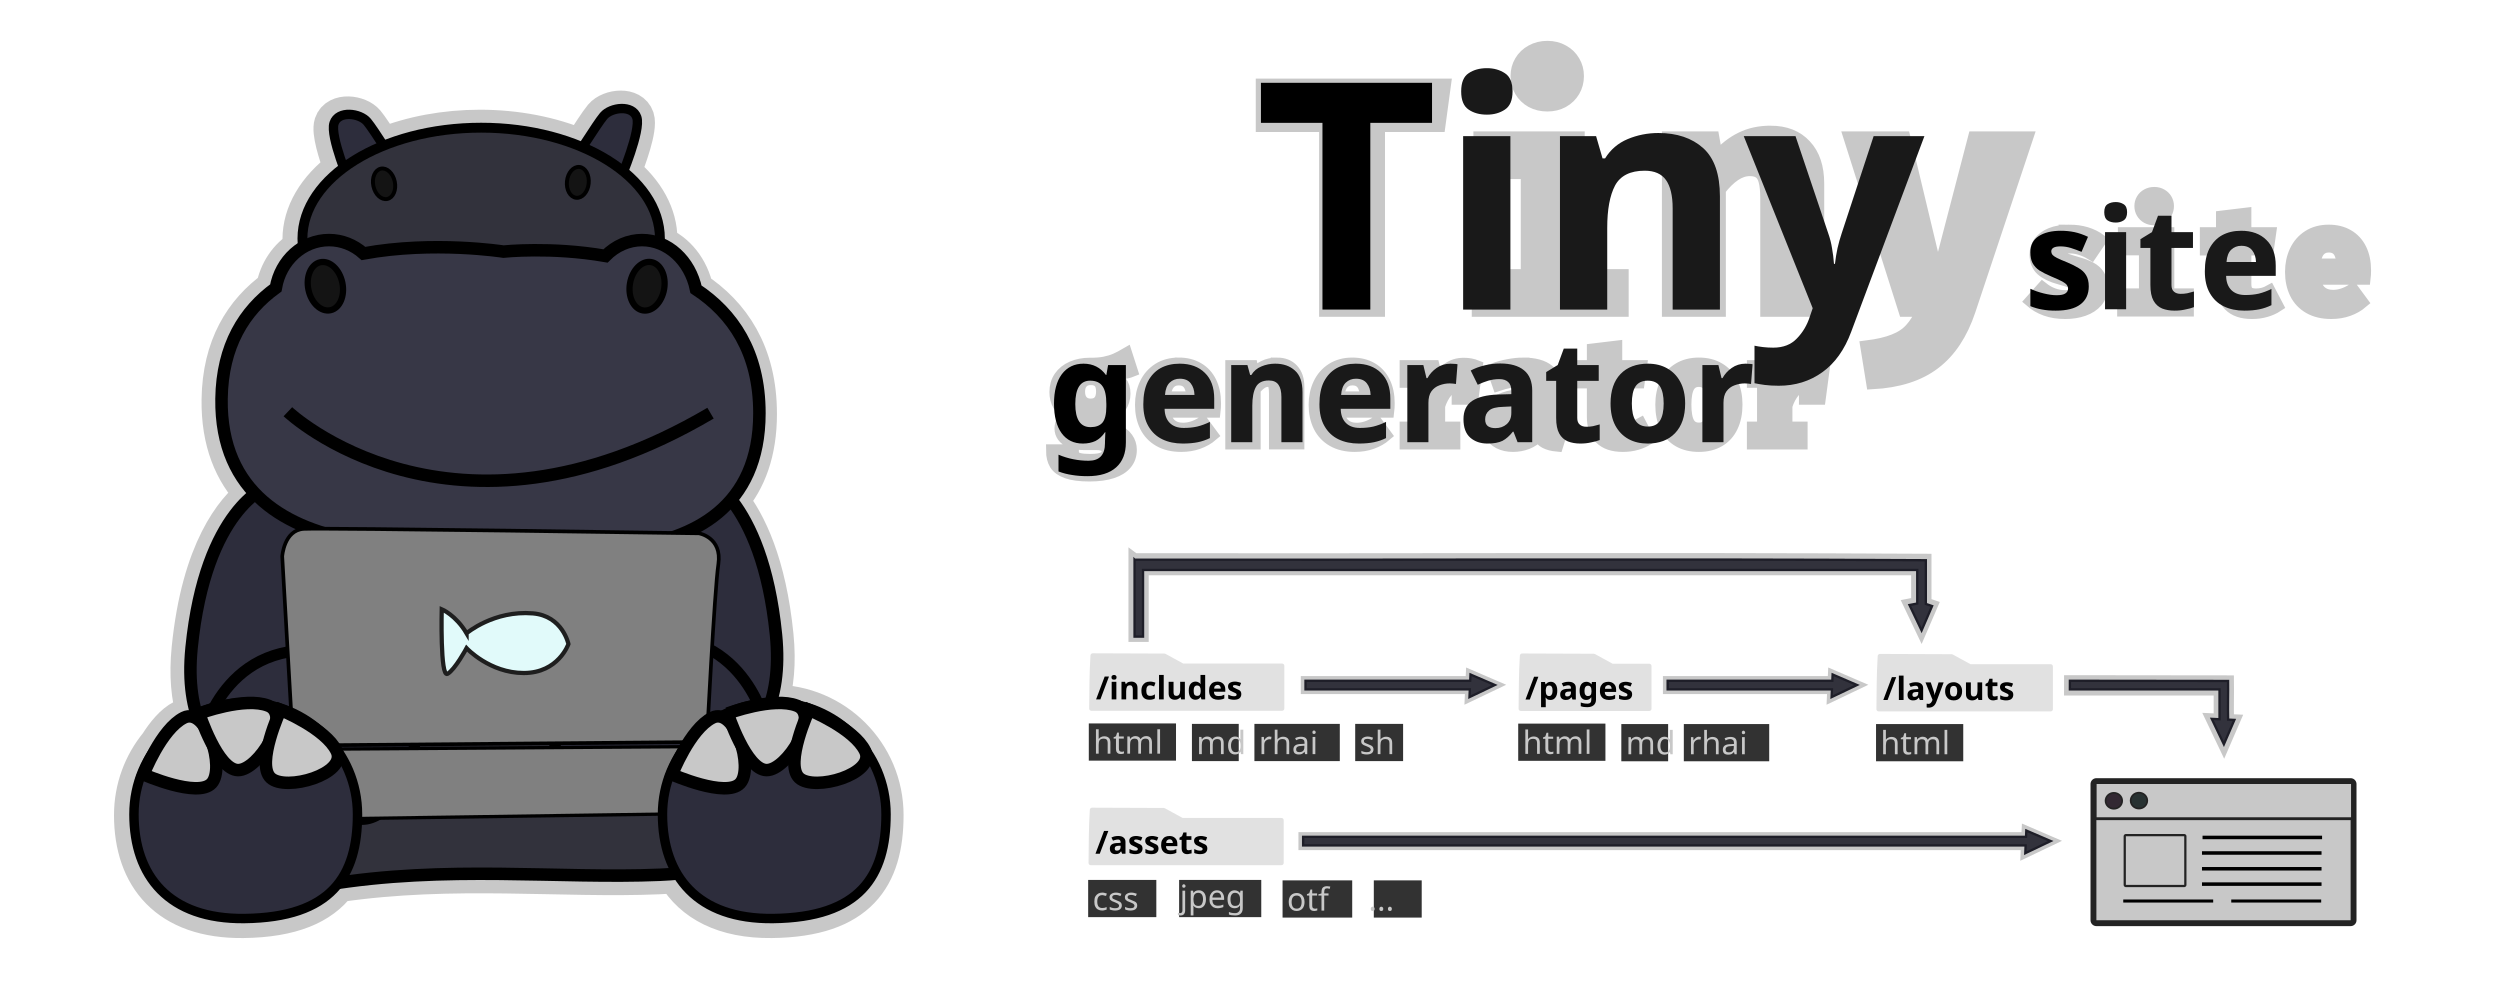
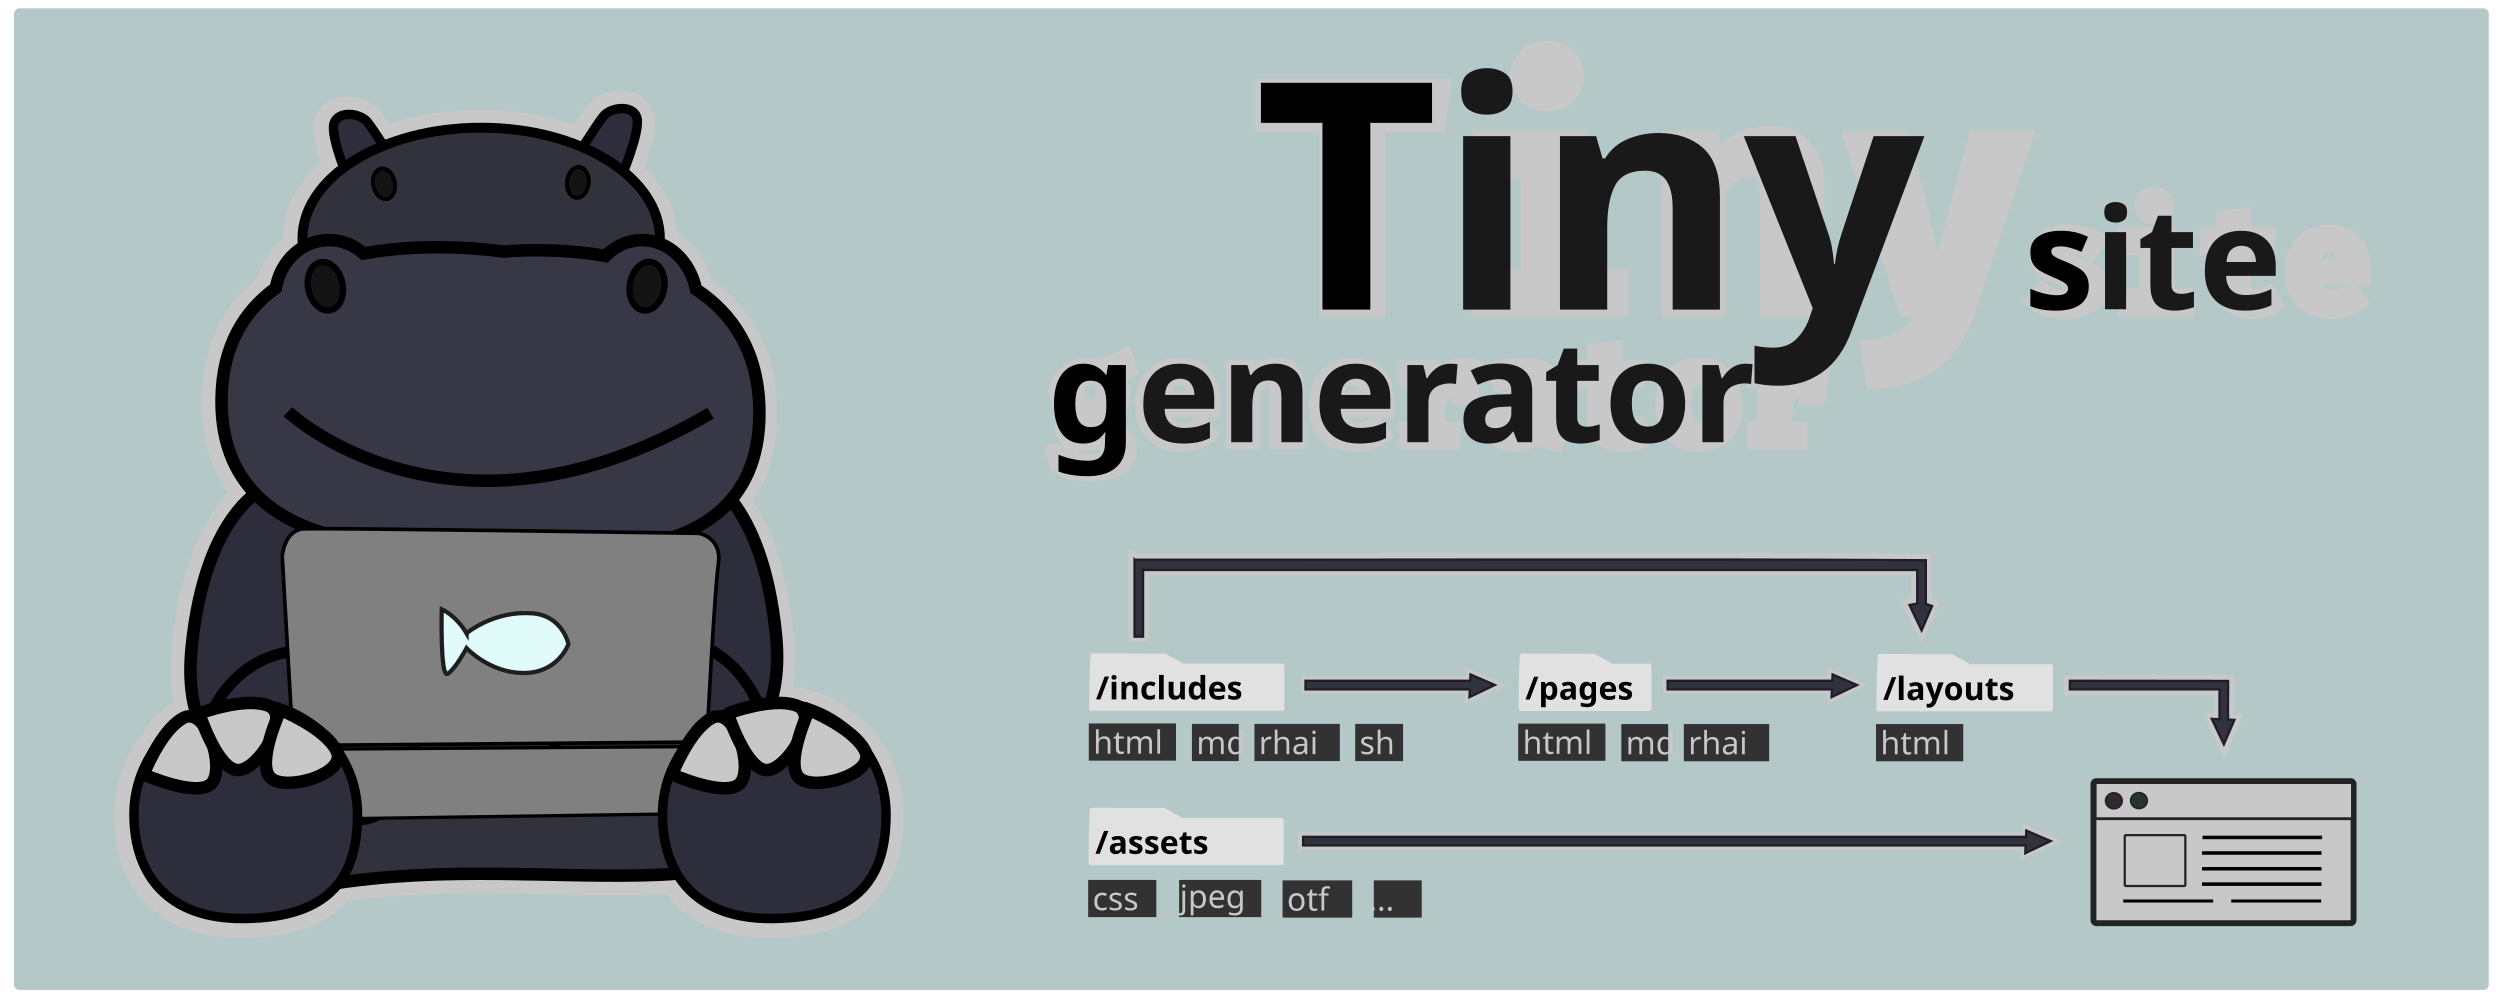
<svg xmlns="http://www.w3.org/2000/svg" width="200mm" height="80mm" viewBox="0 0 200 80" version="1.1" id="svg5">
  <defs id="defs2" />
  <g id="layer1">
+     <rect style="fill:#b4c8c8;fill-opacity:1;stroke:#b4c8c8;stroke-width:0.9;stroke-linejoin:round;stroke-miterlimit:4;stroke-dasharray:none;stroke-opacity:1;paint-order:fill markers stroke;stroke-linecap:square" id="rect64498" width="197.089" height="77.627" x="1.566" y="1.119" />
    <path id="path57886-0-3-3" style="fill:#32323c;fill-opacity:1;stroke:#c8c8c8;stroke-width:0.941;stroke-linecap:butt;stroke-linejoin:miter;stroke-miterlimit:4;stroke-dasharray:none;stroke-opacity:1" d="m 165.595,54.485 -0.002,0.686 h 11.972 v 2.39 l -0.62,-0.028 0.968,2.029 0.84,-1.946 -0.501,-0.023 c -0.031,-1.046 0.011,-2.164 -0.004,-3.093 z" />
    <path id="path57886-0-3-1-1" style="fill:#32323c;fill-opacity:1;stroke:#c8c8c8;stroke-width:0.941;stroke-linecap:butt;stroke-linejoin:miter;stroke-miterlimit:4;stroke-dasharray:none;stroke-opacity:1" d="m 90.747,44.726 v 6.158 h 0.679 v -5.332 h 61.936 v 2.683 l -0.62,0.12 0.968,2.029 0.84,-1.946 -0.501,-0.171 v -3.496 c -21.709,-0.12 -43.828,-0.009 -63.301,-0.044 z" />
    <path id="path57886-2" style="fill:#c8c8c8;fill-opacity:1;stroke:#c8c8c8;stroke-width:0.753;stroke-linecap:butt;stroke-linejoin:miter;stroke-miterlimit:4;stroke-dasharray:none;stroke-opacity:1" d="m 117.64,53.961 -0.023,0.501 h -13.176 v 0.686 h 13.145 l -0.028,0.62 2.029,-0.968 z" />
    <path id="rect38686" style="fill:#e1e1e1;fill-opacity:1;stroke:#e1e1e1;stroke-width:0.364;stroke-linejoin:round;stroke-opacity:1;paint-order:stroke fill markers" d="m 93.153,52.467 -5.735,-0.022 c -0.09,1.482 -0.083,2.717 -0.102,4.236 h 15.248 v -3.415 h -7.952 z" />
    <path id="text1726-2" style="font-weight:500;font-size:25.4px;line-height:1.25;font-family:'Fira Code';-inkscape-font-specification:'Fira Code Medium';fill:#c8c8c8;fill-opacity:1;stroke:#c8c8c8;stroke-width:1;stroke-miterlimit:4;stroke-dasharray:none;stroke-opacity:1;paint-order:stroke fill markers" d="m 123.791,3.768 c -0.469,0 -0.89,0.104 -1.263,0.313 -0.373,0.2 -0.664,0.478 -0.872,0.834 -0.208,0.347 -0.313,0.738 -0.313,1.173 0,0.434 0.104,0.829 0.313,1.185 0.208,0.356 0.499,0.638 0.872,0.846 0.373,0.2 0.795,0.3 1.263,0.3 0.46,0 0.873,-0.1 1.238,-0.3 0.373,-0.208 0.664,-0.49 0.873,-0.846 0.208,-0.356 0.313,-0.751 0.313,-1.185 -1e-5,-0.434 -0.104,-0.825 -0.313,-1.173 -0.208,-0.356 -0.495,-0.634 -0.86,-0.834 -0.365,-0.208 -0.782,-0.313 -1.251,-0.313 z m -22.83,3.022 v 3.27 h 5.067 v 14.784 h 4.272 v -14.784 h 4.833 l 0.443,-3.27 z m 40.671,3.765 c -0.868,0 -1.645,0.169 -2.331,0.508 -0.686,0.33 -1.342,0.846 -1.967,1.55 l -0.286,-1.602 h -3.595 v 13.833 h 4.116 v -9.678 c 0.408,-0.521 0.808,-0.912 1.198,-1.173 0.399,-0.269 0.807,-0.404 1.224,-0.404 0.339,0 0.604,0.074 0.795,0.221 0.191,0.139 0.325,0.373 0.404,0.703 0.087,0.33 0.13,0.782 0.13,1.355 v 8.975 h 4.117 V 14.683 c 0,-1.303 -0.339,-2.314 -1.016,-3.035 -0.669,-0.729 -1.598,-1.094 -2.788,-1.094 z m -23.26,0.456 v 2.813 h 3.79 v 8.206 h -3.921 v 2.814 h 11.553 v -2.814 h -3.517 v -11.019 z m 29.613,0 4.389,13.833 h 1.407 c -0.261,0.617 -0.564,1.111 -0.912,1.485 -0.339,0.382 -0.79,0.682 -1.354,0.899 -0.556,0.226 -1.285,0.395 -2.188,0.508 l 0.469,2.905 c 2.075,-0.113 3.73,-0.643 4.963,-1.59 1.233,-0.938 2.162,-2.34 2.787,-4.207 l 4.611,-13.833 h -4.22 l -2.918,11.202 -2.684,-11.202 z m 24.355,4.445 c -0.208,0 -0.396,0.046 -0.562,0.139 -0.166,0.089 -0.295,0.212 -0.388,0.371 -0.093,0.154 -0.139,0.328 -0.139,0.521 0,0.193 0.046,0.369 0.139,0.527 0.093,0.158 0.222,0.284 0.388,0.376 0.166,0.089 0.353,0.133 0.562,0.133 0.205,0 0.388,-0.045 0.55,-0.133 0.166,-0.093 0.295,-0.218 0.388,-0.376 0.093,-0.158 0.139,-0.334 0.139,-0.527 0,-0.193 -0.046,-0.367 -0.139,-0.521 -0.093,-0.158 -0.22,-0.282 -0.382,-0.371 -0.162,-0.093 -0.347,-0.139 -0.556,-0.139 z m 7.269,1.668 -1.829,0.22 v 1.332 h -1.291 v 1.262 h 1.291 v 2.791 c 0,0.726 0.199,1.289 0.596,1.69 0.398,0.401 0.99,0.602 1.777,0.602 0.401,0 0.772,-0.05 1.112,-0.15 0.344,-0.1 0.645,-0.235 0.903,-0.405 l -0.608,-1.164 c -0.332,0.185 -0.69,0.278 -1.076,0.278 -0.309,0 -0.533,-0.066 -0.672,-0.197 -0.135,-0.131 -0.203,-0.349 -0.203,-0.654 v -2.791 h 1.8 l 0.179,-1.262 h -1.98 z m -14.076,1.349 c -0.563,0 -1.046,0.081 -1.447,0.243 -0.401,0.162 -0.706,0.386 -0.915,0.672 -0.205,0.286 -0.307,0.613 -0.307,0.984 0,0.513 0.162,0.915 0.486,1.205 0.328,0.289 0.801,0.517 1.419,0.683 0.425,0.116 0.737,0.214 0.938,0.295 0.201,0.077 0.338,0.16 0.411,0.249 0.073,0.085 0.11,0.195 0.11,0.33 0,0.189 -0.093,0.334 -0.278,0.434 -0.181,0.096 -0.428,0.145 -0.741,0.145 -0.34,0 -0.662,-0.058 -0.967,-0.174 -0.305,-0.116 -0.585,-0.274 -0.839,-0.474 l -0.92,1.03 c 0.332,0.289 0.727,0.517 1.186,0.683 0.459,0.162 0.976,0.243 1.551,0.243 0.536,0 1.025,-0.077 1.465,-0.232 0.44,-0.154 0.789,-0.384 1.047,-0.689 0.262,-0.309 0.394,-0.679 0.394,-1.112 0,-0.386 -0.079,-0.7 -0.237,-0.944 -0.154,-0.247 -0.371,-0.444 -0.649,-0.591 -0.278,-0.151 -0.639,-0.287 -1.083,-0.411 -0.421,-0.12 -0.731,-0.218 -0.932,-0.295 -0.197,-0.077 -0.334,-0.152 -0.411,-0.226 -0.073,-0.073 -0.11,-0.164 -0.11,-0.272 0,-0.158 0.072,-0.276 0.214,-0.353 0.147,-0.081 0.368,-0.121 0.666,-0.121 0.289,0 0.579,0.046 0.869,0.138 0.293,0.093 0.573,0.22 0.839,0.382 l 0.73,-1.077 c -0.683,-0.498 -1.513,-0.747 -2.49,-0.747 z m 20.767,0 c -0.625,0 -1.164,0.145 -1.615,0.434 -0.452,0.289 -0.795,0.683 -1.03,1.181 -0.235,0.498 -0.353,1.053 -0.353,1.667 0,0.645 0.122,1.214 0.365,1.708 0.243,0.49 0.604,0.872 1.083,1.146 0.479,0.274 1.061,0.411 1.748,0.411 0.502,0 0.959,-0.075 1.372,-0.226 0.417,-0.151 0.778,-0.357 1.083,-0.619 l -0.735,-0.996 c -0.529,0.34 -1.054,0.51 -1.575,0.51 -0.409,0 -0.743,-0.114 -1.001,-0.342 -0.259,-0.228 -0.417,-0.583 -0.475,-1.066 h 3.983 c 0.023,-0.185 0.035,-0.403 0.035,-0.654 0,-0.652 -0.118,-1.216 -0.353,-1.69 -0.235,-0.475 -0.572,-0.837 -1.008,-1.088 -0.432,-0.251 -0.94,-0.376 -1.522,-0.376 z m -16.369,0.203 v 1.251 h 1.685 v 3.647 h -1.743 v 1.25 h 5.135 V 23.572 h -1.563 v -4.898 z m 16.369,1.025 c 0.722,0 1.089,0.494 1.1,1.482 h -2.258 c 0.039,-0.502 0.157,-0.874 0.353,-1.117 0.201,-0.243 0.469,-0.365 0.805,-0.365 z m -57.021,8.055 -1.829,0.22 v 1.332 h -1.291 v 1.262 h 1.291 v 2.791 c 0,0.726 0.199,1.289 0.596,1.69 0.398,0.401 0.99,0.602 1.777,0.602 0.401,0 0.772,-0.05 1.112,-0.15 0.343,-0.1 0.645,-0.235 0.903,-0.405 l -0.608,-1.164 c -0.332,0.185 -0.691,0.278 -1.077,0.278 -0.309,0 -0.533,-0.066 -0.672,-0.197 -0.135,-0.131 -0.203,-0.349 -0.203,-0.654 v -2.791 h 1.8 l 0.18,-1.262 h -1.98 z m -39.188,0.567 c -0.297,0.174 -0.575,0.319 -0.834,0.435 -0.259,0.112 -0.557,0.202 -0.897,0.272 -0.34,0.066 -0.726,0.095 -1.158,0.087 -0.533,0 -1.007,0.091 -1.424,0.272 -0.417,0.181 -0.743,0.442 -0.978,0.781 -0.232,0.34 -0.347,0.735 -0.347,1.187 0,0.405 0.085,0.749 0.255,1.03 0.174,0.282 0.455,0.525 0.845,0.729 -0.22,0.139 -0.392,0.311 -0.515,0.515 -0.12,0.205 -0.179,0.421 -0.179,0.649 0,0.228 0.067,0.434 0.203,0.62 0.135,0.185 0.345,0.334 0.631,0.445 0.286,0.108 0.641,0.162 1.065,0.162 h 0.979 c 0.301,0 0.525,0.054 0.671,0.162 0.147,0.108 0.22,0.256 0.22,0.445 0,0.224 -0.102,0.396 -0.307,0.515 -0.205,0.124 -0.577,0.186 -1.117,0.186 -0.382,0 -0.674,-0.027 -0.874,-0.081 -0.201,-0.05 -0.339,-0.131 -0.417,-0.243 -0.073,-0.108 -0.11,-0.257 -0.11,-0.446 h -1.621 c 0,0.432 0.087,0.791 0.26,1.077 0.178,0.286 0.482,0.506 0.915,0.66 0.436,0.158 1.036,0.237 1.8,0.237 0.714,0 1.316,-0.081 1.807,-0.243 0.494,-0.162 0.865,-0.396 1.112,-0.701 0.247,-0.301 0.371,-0.664 0.371,-1.088 0,-0.34 -0.097,-0.645 -0.29,-0.915 -0.193,-0.27 -0.467,-0.48 -0.822,-0.631 -0.355,-0.154 -0.767,-0.232 -1.234,-0.232 h -1.007 c -0.266,0 -0.446,-0.033 -0.538,-0.099 -0.093,-0.069 -0.139,-0.162 -0.139,-0.278 0,-0.073 0.017,-0.141 0.052,-0.203 0.035,-0.066 0.085,-0.116 0.151,-0.15 0.22,0.046 0.457,0.07 0.712,0.07 0.521,0 0.979,-0.087 1.373,-0.261 0.394,-0.178 0.696,-0.422 0.908,-0.735 0.216,-0.313 0.325,-0.668 0.325,-1.066 0,-0.386 -0.099,-0.702 -0.296,-0.949 -0.197,-0.251 -0.494,-0.461 -0.891,-0.631 0.394,0 0.733,-0.019 1.019,-0.058 0.289,-0.039 0.54,-0.101 0.752,-0.186 z m 4.207,0.782 c -0.625,0 -1.163,0.145 -1.615,0.434 -0.452,0.289 -0.795,0.683 -1.03,1.181 -0.235,0.498 -0.353,1.054 -0.353,1.668 0,0.645 0.122,1.214 0.365,1.708 0.243,0.49 0.604,0.872 1.083,1.146 0.479,0.274 1.061,0.411 1.748,0.411 0.502,0 0.959,-0.075 1.372,-0.226 0.417,-0.151 0.778,-0.357 1.083,-0.619 L 96.214,33.809 c -0.529,0.34 -1.054,0.509 -1.575,0.509 -0.409,0 -0.743,-0.113 -1.001,-0.341 -0.259,-0.228 -0.416,-0.583 -0.474,-1.066 h 3.983 c 0.023,-0.185 0.035,-0.403 0.035,-0.654 0,-0.652 -0.118,-1.216 -0.353,-1.69 -0.235,-0.475 -0.571,-0.837 -1.007,-1.088 -0.432,-0.251 -0.94,-0.376 -1.523,-0.376 z m 7.86,0 c -0.386,0 -0.731,0.075 -1.036,0.226 -0.305,0.147 -0.596,0.376 -0.874,0.689 l -0.127,-0.712 h -1.598 v 6.148 h 1.829 V 31.152 c 0.181,-0.232 0.359,-0.406 0.533,-0.521 0.178,-0.12 0.359,-0.179 0.544,-0.179 0.151,0 0.268,0.033 0.353,0.098 0.085,0.062 0.145,0.166 0.179,0.313 0.039,0.147 0.058,0.348 0.058,0.603 v 3.988 h 1.83 v -4.515 c 0,-0.579 -0.151,-1.028 -0.452,-1.349 -0.297,-0.324 -0.71,-0.486 -1.239,-0.486 z m 6.031,0 c -0.625,0 -1.163,0.145 -1.615,0.434 -0.452,0.289 -0.795,0.683 -1.03,1.181 -0.235,0.498 -0.353,1.054 -0.353,1.668 0,0.645 0.122,1.214 0.365,1.708 0.243,0.49 0.604,0.872 1.083,1.146 0.479,0.274 1.061,0.411 1.748,0.411 0.502,0 0.959,-0.075 1.372,-0.226 0.417,-0.151 0.778,-0.357 1.083,-0.619 l -0.735,-0.996 c -0.529,0.34 -1.054,0.509 -1.575,0.509 -0.409,0 -0.743,-0.113 -1.001,-0.341 -0.259,-0.228 -0.416,-0.583 -0.474,-1.066 h 3.983 c 0.023,-0.185 0.035,-0.403 0.035,-0.654 0,-0.652 -0.118,-1.216 -0.353,-1.69 -0.235,-0.475 -0.571,-0.837 -1.007,-1.088 -0.432,-0.251 -0.94,-0.376 -1.523,-0.376 z m 13.659,0 c -0.355,0 -0.747,0.04 -1.175,0.121 -0.428,0.077 -0.836,0.189 -1.222,0.336 l 0.423,1.215 c 0.297,-0.1 0.6,-0.179 0.909,-0.237 0.313,-0.058 0.571,-0.087 0.776,-0.087 0.81,0 1.216,0.315 1.216,0.944 v 0.232 h -0.828 c -0.629,0 -1.168,0.083 -1.615,0.249 -0.448,0.162 -0.789,0.399 -1.025,0.712 -0.235,0.313 -0.353,0.689 -0.353,1.129 0,0.378 0.085,0.714 0.255,1.008 0.17,0.289 0.411,0.517 0.723,0.683 0.316,0.162 0.683,0.243 1.1,0.243 0.401,0 0.782,-0.069 1.141,-0.208 0.363,-0.143 0.658,-0.351 0.886,-0.625 0.139,0.247 0.33,0.436 0.573,0.567 0.247,0.127 0.557,0.208 0.932,0.243 l 0.377,-1.204 c -0.147,-0.054 -0.251,-0.133 -0.313,-0.237 -0.062,-0.108 -0.093,-0.276 -0.093,-0.504 v -2.408 c 0,-0.714 -0.222,-1.254 -0.666,-1.621 -0.444,-0.367 -1.117,-0.55 -2.021,-0.55 z m 14.064,0 c -0.618,0 -1.152,0.137 -1.604,0.411 -0.448,0.27 -0.791,0.652 -1.03,1.146 -0.235,0.49 -0.353,1.061 -0.353,1.714 0,0.683 0.118,1.272 0.353,1.766 0.235,0.49 0.577,0.865 1.025,1.123 0.448,0.259 0.984,0.388 1.609,0.388 0.621,0 1.156,-0.131 1.604,-0.394 0.448,-0.262 0.789,-0.638 1.024,-1.129 0.239,-0.494 0.359,-1.083 0.359,-1.766 0,-0.656 -0.118,-1.229 -0.353,-1.719 -0.235,-0.49 -0.579,-0.869 -1.03,-1.135 -0.448,-0.27 -0.983,-0.405 -1.604,-0.405 z m -18.804,0.017 c -0.494,0 -0.913,0.13 -1.256,0.388 -0.34,0.259 -0.619,0.652 -0.839,1.181 l -0.336,-1.383 h -2.206 v 1.215 h 0.81 v 3.705 h -0.81 v 1.227 h 3.856 v -1.227 h -1.215 v -1.76 c 0.151,-0.471 0.357,-0.861 0.619,-1.169 0.262,-0.309 0.564,-0.494 0.903,-0.556 v 1.135 h 1.146 l 0.342,-2.57 c -0.309,-0.124 -0.647,-0.186 -1.013,-0.186 z m 27.782,0 c -0.494,0 -0.913,0.13 -1.256,0.388 -0.34,0.259 -0.62,0.652 -0.84,1.181 l -0.336,-1.383 h -2.206 v 1.215 h 0.811 v 3.705 h -0.811 v 1.227 h 3.856 v -1.227 h -1.215 v -1.76 c 0.151,-0.471 0.357,-0.861 0.619,-1.169 0.262,-0.309 0.564,-0.494 0.903,-0.556 v 1.135 h 1.146 l 0.342,-2.57 c -0.309,-0.124 -0.646,-0.186 -1.013,-0.186 z m -57.641,1.181 c 0.313,0 0.546,0.083 0.7,0.249 0.158,0.166 0.237,0.419 0.237,0.759 0,0.355 -0.081,0.623 -0.243,0.805 -0.158,0.181 -0.39,0.272 -0.695,0.272 -0.289,0 -0.519,-0.093 -0.689,-0.278 -0.17,-0.185 -0.255,-0.444 -0.255,-0.776 0,-0.32 0.085,-0.571 0.255,-0.752 0.17,-0.185 0.399,-0.278 0.689,-0.278 z m 7.049,0.029 c 0.722,0 1.089,0.494 1.1,1.482 h -2.258 c 0.039,-0.502 0.156,-0.874 0.353,-1.117 0.201,-0.243 0.469,-0.365 0.805,-0.365 z m 13.891,0 c 0.722,0 1.089,0.494 1.1,1.482 h -2.258 c 0.039,-0.502 0.156,-0.874 0.353,-1.117 0.201,-0.243 0.469,-0.365 0.805,-0.365 z m 27.723,0.121 c 0.374,0 0.65,0.154 0.828,0.463 0.181,0.305 0.272,0.787 0.272,1.447 0,0.679 -0.089,1.173 -0.266,1.482 -0.178,0.309 -0.456,0.463 -0.834,0.463 -0.378,0 -0.656,-0.152 -0.834,-0.457 -0.178,-0.309 -0.266,-0.801 -0.266,-1.476 0,-0.664 0.089,-1.15 0.266,-1.459 0.181,-0.309 0.459,-0.463 0.834,-0.463 z m -13.589,2.217 h 0.452 v 0.996 c -0.108,0.208 -0.268,0.374 -0.481,0.498 -0.212,0.12 -0.423,0.179 -0.631,0.179 -0.259,0 -0.462,-0.066 -0.608,-0.197 -0.143,-0.131 -0.214,-0.316 -0.214,-0.556 0,-0.305 0.122,-0.534 0.365,-0.689 0.243,-0.154 0.616,-0.232 1.117,-0.232 z" />
    <path id="path10707-83" style="fill:#c8c8c8;fill-opacity:1;stroke:#c8c8c8;stroke-width:3;stroke-linecap:butt;stroke-linejoin:miter;stroke-miterlimit:4;stroke-dasharray:none;stroke-opacity:1" d="m 49.658,8.746 c -0.563,8.28e-4 -1.168,0.235 -1.465,0.592 -0.348,0.417 -1.071,1.544 -1.693,2.502 a 14.299,8.875 0 0 0 -8.103,-1.563 14.299,8.875 0 0 0 -7.804,1.444 c -0.515,-0.793 -1.035,-1.583 -1.313,-1.916 -0.577,-0.692 -2.308,-0.923 -2.654,0.115 -0.215,0.646 0.328,2.361 0.769,3.567 a 14.299,8.875 0 0 0 -3.298,5.665 14.299,8.875 0 0 0 0.05,0.702 4.327,4.674 0 0 0 -2.178,3.242 c -2.52,1.823 -4.286,4.618 -4.344,8.865 -0.046,3.388 1.009,5.827 2.676,7.573 -0.009,0.023 -0.017,0.046 -0.026,0.069 -1.518,1.173 -4.253,4.346 -5.046,12.283 -0.215,2.154 -0.037,3.892 0.389,5.295 -0.131,0.065 -0.261,0.132 -0.388,0.203 -0.199,-0.038 -0.407,-0.012 -0.618,0.094 -0.747,0.373 -1.425,1.208 -1.965,2.061 -1.266,1.543 -2.027,3.517 -2.027,5.669 0,4.938 2.793,8.408 8.841,8.336 3.871,-0.046 6.233,-1.093 7.567,-2.863 9.277,-1.359 17.905,-0.305 25.679,-0.638 0.474,-0.02 0.923,-0.051 1.351,-0.089 1.338,2.264 3.86,3.635 7.685,3.59 6.956,-0.082 9.043,-3.398 9.043,-8.336 0,-4.938 -4.003,-8.942 -8.942,-8.942 -0.097,0 -0.194,0.002 -0.29,0.005 0.455,-1.426 0.651,-3.204 0.429,-5.424 -0.575,-5.755 -2.172,-9.006 -3.585,-10.806 1.388,-1.623 2.258,-3.862 2.258,-6.925 1.6e-5,-4.905 -2.158,-7.986 -5.073,-9.912 a 4.443,5.135 0 0 0 -2.909,-3.658 14.299,8.875 0 0 0 0.022,-0.393 14.299,8.875 0 0 0 -2.909,-5.366 c 0.424,-1.072 1.329,-3.529 1.061,-4.334 -0.168,-0.503 -0.661,-0.708 -1.19,-0.707 z" />
    <path style="fill:#2d2d3c;fill-opacity:1;stroke:#000000;stroke-width:0.75;stroke-linecap:butt;stroke-linejoin:miter;stroke-miterlimit:4;stroke-dasharray:none;stroke-opacity:1" d="m 27.993,14.705 c 0,0 -1.616,-3.808 -1.269,-4.847 0.346,-1.039 2.077,-0.808 2.654,-0.115 0.577,0.692 2.193,3.347 2.654,3.924 0.462,0.577 -4.039,1.039 -4.039,1.039 z" id="path10707" />
    <path style="fill:#2d2d3c;fill-opacity:1;stroke:#000000;stroke-width:0.75;stroke-linecap:butt;stroke-linejoin:miter;stroke-miterlimit:4;stroke-dasharray:none;stroke-opacity:1" d="m 49.675,14.238 c 0,0 1.616,-3.808 1.269,-4.847 -0.346,-1.039 -2.077,-0.808 -2.654,-0.115 -0.577,0.692 -2.193,3.347 -2.654,3.924 -0.462,0.577 4.039,1.039 4.039,1.039 z" id="path10707-8" />
    <ellipse style="fill:#32323c;fill-opacity:1;stroke:#000000;stroke-width:0.79;stroke-linejoin:bevel;stroke-miterlimit:4;stroke-dasharray:none;stroke-opacity:1" id="path10539" cx="38.494" cy="19.09" rx="14.299" ry="8.875" />
    <path style="fill:#32323c;fill-opacity:1;stroke:#000000;stroke-width:1;stroke-linecap:butt;stroke-linejoin:miter;stroke-miterlimit:4;stroke-dasharray:none;stroke-opacity:1" d="m 30.07,27.976 c 0,0 -10.617,5.308 -11.309,19.502 -0.701,14.363 -2.423,24.926 7.27,23.311 9.694,-1.616 18.695,-0.462 26.773,-0.808 8.078,-0.346 9.347,-3.462 9.347,-3.462 0,0 -2.308,-30.812 -10.617,-36.697 -8.309,-5.885 -21.464,-1.846 -21.464,-1.846 z" id="path10086" />
    <path style="fill:#2d2d3c;fill-opacity:1;stroke:#000000;stroke-width:1;stroke-linecap:butt;stroke-linejoin:miter;stroke-miterlimit:4;stroke-dasharray:none;stroke-opacity:1" d="m 21.408,38.915 c 0,0 -4.965,1.738 -6.082,12.909 -1.117,11.171 8.316,11.171 8.316,11.171 l 10.054,-5.834 c 0,0 -4.717,-9.433 -5.089,-10.55 -0.372,-1.117 -1.738,-3.351 -1.738,-3.351 l -0.496,-5.337 z" id="path27406" />
    <path style="fill:#2d2d3c;fill-opacity:1;stroke:#000000;stroke-width:0.902;stroke-linecap:butt;stroke-linejoin:miter;stroke-miterlimit:4;stroke-dasharray:none;stroke-opacity:1" d="m 16.218,58.815 c 0,0 2.037,-8.656 11.402,-6.431 9.365,2.225 4.958,13.876 0.97,13.124 -3.989,-0.751 -12.001,-6.402 -12.001,-6.402" id="path27591" />
    <path style="fill:#2d2d3c;fill-opacity:1;stroke:#000000;stroke-width:1;stroke-linecap:butt;stroke-linejoin:miter;stroke-miterlimit:4;stroke-dasharray:none;stroke-opacity:1" d="m 55.997,37.876 c 0,0 4.965,1.738 6.082,12.909 1.117,11.171 -8.316,11.171 -8.316,11.171 l -10.054,-5.834 c 0,0 4.717,-9.433 5.089,-10.55 0.372,-1.117 1.738,-3.351 1.738,-3.351 l 0.496,-5.337 z" id="path27406-3" />
    <path style="fill:#2d2d3c;fill-opacity:1;stroke:#000000;stroke-width:0.902;stroke-linecap:butt;stroke-linejoin:miter;stroke-miterlimit:4;stroke-dasharray:none;stroke-opacity:1" d="m 61.188,57.776 c 0,0 -2.037,-8.656 -11.402,-6.431 -9.365,2.225 -4.958,13.876 -0.97,13.124 3.989,-0.751 12.001,-6.402 12.001,-6.402" id="path27591-9" />
    <text xml:space="preserve" style="font-weight:500;font-size:25.4px;line-height:1.25;font-family:'Fira Code';-inkscape-font-specification:'Fira Code Medium';stroke:none;stroke-width:0.4;stroke-miterlimit:4;stroke-dasharray:none;stroke-opacity:1;paint-order:stroke fill markers" x="100.358" y="24.767" id="text1726">
      <tspan id="tspan1724" style="font-style:normal;font-variant:normal;font-weight:bold;font-stretch:normal;font-size:25.4px;font-family:'Fira Code';-inkscape-font-specification:'Fira Code Bold';stroke:none;stroke-width:0.4;stroke-miterlimit:4;stroke-dasharray:none;stroke-opacity:1;paint-order:stroke fill markers" x="100.358" y="24.767">T<tspan style="font-style:normal;font-variant:normal;font-weight:bold;font-stretch:normal;font-family:'Fira Code';-inkscape-font-specification:'Fira Code Bold';fill:#191919;fill-opacity:1;stroke:none;stroke-width:0.4;stroke-miterlimit:4;stroke-dasharray:none;stroke-opacity:1;paint-order:stroke fill markers" id="tspan12739">iny</tspan>
      </tspan>
    </text>
    <text xml:space="preserve" style="font-weight:500;font-size:11.289px;line-height:1.25;font-family:'Fira Code';-inkscape-font-specification:'Fira Code Medium';stroke:none;stroke-width:0.4;stroke-miterlimit:4;stroke-dasharray:none;stroke-opacity:1;paint-order:stroke fill markers" x="161.916" y="24.745" id="text1726-5">
      <tspan id="tspan1724-2" style="font-style:normal;font-variant:normal;font-weight:bold;font-stretch:normal;font-size:11.289px;font-family:'Fira Code';-inkscape-font-specification:'Fira Code Bold';stroke:none;stroke-width:0.4;stroke-miterlimit:4;stroke-dasharray:none;stroke-opacity:1;paint-order:stroke fill markers" x="161.916" y="24.745">s<tspan style="font-style:normal;font-variant:normal;font-weight:bold;font-stretch:normal;font-family:'Fira Code';-inkscape-font-specification:'Fira Code Bold';fill:#191919;fill-opacity:1;stroke:none;stroke-width:0.4;stroke-miterlimit:4;stroke-dasharray:none;stroke-opacity:1;paint-order:stroke fill markers" id="tspan14147">ite</tspan>
      </tspan>
    </text>
    <text xml:space="preserve" style="font-weight:500;font-size:11.289px;line-height:1.25;font-family:'Fira Code';-inkscape-font-specification:'Fira Code Medium';stroke:none;stroke-width:0.4;stroke-miterlimit:4;stroke-dasharray:none;stroke-opacity:1;paint-order:stroke fill markers" x="83.804" y="35.376" id="text1726-5-0">
      <tspan id="tspan1724-2-3" style="font-style:normal;font-variant:normal;font-weight:bold;font-stretch:normal;font-size:11.289px;font-family:'Fira Code';-inkscape-font-specification:'Fira Code Bold';stroke:none;stroke-width:0.4;stroke-miterlimit:4;stroke-dasharray:none;stroke-opacity:1;paint-order:stroke fill markers" x="83.804" y="35.376">g<tspan style="font-style:normal;font-variant:normal;font-weight:bold;font-stretch:normal;font-family:'Fira Code';-inkscape-font-specification:'Fira Code Bold';fill:#191919;fill-opacity:1;stroke:none;stroke-width:0.4;stroke-miterlimit:4;stroke-dasharray:none;stroke-opacity:1;paint-order:stroke fill markers" id="tspan16771">enerator</tspan>
      </tspan>
    </text>
    <path id="path9315" style="fill:#373746;fill-opacity:1;stroke:#000000;stroke-width:1;stroke-linecap:butt;stroke-linejoin:miter;stroke-miterlimit:4;stroke-dasharray:none;stroke-opacity:1" d="m 26.319,19.206 a 4.327,4.674 0 0 0 -4.253,3.829 c -2.52,1.823 -4.286,4.618 -4.344,8.865 -0.208,15.233 21.827,11.309 21.827,11.309 0,0 21.204,4.965 21.204,-10.155 1.6e-5,-4.905 -2.158,-7.986 -5.073,-9.912 a 4.443,5.135 0 0 0 -4.32,-3.936 4.443,5.135 0 0 0 -2.921,1.271 c -4.341,-0.755 -8.163,-0.348 -8.163,-0.348 0,0 -5.586,-0.88 -11.199,0.15 a 4.327,4.674 0 0 0 -2.758,-1.073 z" />
    <ellipse style="fill:#141414;fill-opacity:1;stroke:#000000;stroke-width:0.5;stroke-linejoin:bevel;stroke-miterlimit:4;stroke-dasharray:none;stroke-opacity:1" id="path9700" cx="20.783" cy="27.749" rx="1.385" ry="1.962" transform="rotate(-11.83102)" />
    <ellipse style="fill:#141414;fill-opacity:1;stroke:#000000;stroke-width:0.316;stroke-linejoin:bevel;stroke-miterlimit:4;stroke-dasharray:none;stroke-opacity:1" id="path9700-7" cx="27.058" cy="20.692" rx="0.874" ry="1.239" transform="rotate(-11.83102)" />
    <ellipse style="fill:#141414;fill-opacity:1;stroke:#000000;stroke-width:0.316;stroke-linejoin:bevel;stroke-miterlimit:4;stroke-dasharray:none;stroke-opacity:1" id="path9700-7-6" cx="47.48" cy="9.761" rx="0.874" ry="1.239" transform="rotate(5.899377)" />
    <ellipse style="fill:#141414;fill-opacity:1;stroke:#000000;stroke-width:0.5;stroke-linejoin:bevel;stroke-miterlimit:4;stroke-dasharray:none;stroke-opacity:1" id="path9700-2" cx="54.9" cy="13.782" rx="1.385" ry="1.962" transform="rotate(9.770576)" />
    <path style="fill:none;stroke:#000000;stroke-width:1;stroke-linecap:butt;stroke-linejoin:miter;stroke-miterlimit:4;stroke-dasharray:none;stroke-opacity:1" d="m 23.03,32.938 c 0,0 13.04,12.348 33.812,0.115" id="path9971" />
    <path style="fill:#808080;fill-opacity:1;stroke:#000000;stroke-width:0.265px;stroke-linecap:butt;stroke-linejoin:miter;stroke-opacity:1" d="m 23.433,59.95 0.571,5.597 31.526,-0.457 1.028,-5.368 -33.125,0.228" id="path25446" />
    <path style="fill:#808080;fill-opacity:1;stroke:#000000;stroke-width:0.294px;stroke-linecap:butt;stroke-linejoin:miter;stroke-opacity:1" d="m 23.447,59.64 -0.869,-15.129 c 0,0 0.14,-2.103 1.72,-2.201 1.579,-0.098 31.614,0.356 31.614,0.356 0,0 1.873,0.311 1.558,2.459 -0.316,2.147 -0.926,14.233 -0.926,14.233 z" id="path25846" />
    <path style="fill:#e1fafa;fill-opacity:1;stroke:#1e1e1e;stroke-width:0.34;stroke-linecap:butt;stroke-linejoin:miter;stroke-miterlimit:4;stroke-dasharray:none;stroke-opacity:1" d="m 37.325,50.66 c 0,0 2.18,-1.85 5.301,-1.59 2.385,0.199 2.849,2.452 2.849,2.452 0,0 -0.795,2.319 -3.578,2.319 -2.724,2e-6 -4.572,-1.988 -4.572,-1.988 0,0 -0.928,1.723 -1.524,2.054 -0.596,0.331 -0.464,-5.168 -0.464,-5.168 0,0 1.126,0.464 1.988,1.922 z" id="path26785" />
    <path id="path8116" style="fill:#2d2d3c;fill-opacity:1;stroke:#000000;stroke-width:0.755;stroke-linejoin:bevel" d="m 28.6,65.146 c 0,4.938 -2.087,8.254 -9.043,8.337 -6.048,0.072 -8.841,-3.398 -8.841,-8.337 0,-4.938 4.003,-8.942 8.942,-8.942 4.938,0 8.942,4.003 8.942,8.942 z" />
    <path style="fill:#c8c8c8;fill-opacity:1;stroke:#000000;stroke-width:1;stroke-linecap:butt;stroke-linejoin:miter;stroke-miterlimit:4;stroke-dasharray:none;stroke-opacity:1" d="m 11.481,61.956 c 0,0 1.412,-3.631 3.228,-4.539 1.816,-0.908 3.329,4.035 2.219,5.245 -1.11,1.21 -5.447,-0.706 -5.447,-0.706 z" id="path8432" />
    <path style="fill:#c8c8c8;fill-opacity:1;stroke:#000000;stroke-width:1;stroke-linecap:butt;stroke-linejoin:miter;stroke-miterlimit:4;stroke-dasharray:none;stroke-opacity:1" d="m 15.937,57.078 c 0,0 3.649,-1.367 5.536,-0.619 1.887,0.749 -0.79,5.171 -2.432,5.15 -1.642,-0.02 -3.104,-4.532 -3.104,-4.532 z" id="path8432-1" />
    <path style="fill:#c8c8c8;fill-opacity:1;stroke:#000000;stroke-width:1;stroke-linecap:butt;stroke-linejoin:miter;stroke-miterlimit:4;stroke-dasharray:none;stroke-opacity:1" d="m 22.44,56.792 c 0,0 3.61,1.466 4.491,3.295 0.881,1.829 -4.084,3.269 -5.278,2.141 -1.194,-1.127 0.787,-5.436 0.787,-5.436 z" id="path8432-1-2" />
    <path id="path8116-8" style="fill:#2d2d3c;fill-opacity:1;stroke:#000000;stroke-width:0.755;stroke-linejoin:bevel" d="m 70.883,65.146 c 0,4.938 -2.087,8.254 -9.043,8.337 -6.048,0.072 -8.841,-3.398 -8.841,-8.337 0,-4.938 4.003,-8.942 8.942,-8.942 4.938,0 8.942,4.003 8.942,8.942 z" />
    <path style="fill:#c8c8c8;fill-opacity:1;stroke:#000000;stroke-width:1;stroke-linecap:butt;stroke-linejoin:miter;stroke-miterlimit:4;stroke-dasharray:none;stroke-opacity:1" d="m 53.763,61.956 c 0,0 1.412,-3.631 3.228,-4.539 1.816,-0.908 3.329,4.035 2.219,5.245 -1.11,1.21 -5.447,-0.706 -5.447,-0.706 z" id="path8432-10" />
    <path style="fill:#c8c8c8;fill-opacity:1;stroke:#000000;stroke-width:1;stroke-linecap:butt;stroke-linejoin:miter;stroke-miterlimit:4;stroke-dasharray:none;stroke-opacity:1" d="m 58.219,57.078 c 0,0 3.649,-1.367 5.536,-0.619 1.887,0.749 -0.79,5.171 -2.432,5.15 -1.642,-0.02 -3.104,-4.532 -3.104,-4.532 z" id="path8432-1-9" />
    <path style="fill:#c8c8c8;fill-opacity:1;stroke:#000000;stroke-width:1;stroke-linecap:butt;stroke-linejoin:miter;stroke-miterlimit:4;stroke-dasharray:none;stroke-opacity:1" d="m 64.722,56.792 c 0,0 3.61,1.466 4.491,3.295 0.881,1.829 -4.084,3.269 -5.278,2.141 -1.194,-1.127 0.787,-5.436 0.787,-5.436 z" id="path8432-1-2-8" />
    <text xml:space="preserve" style="font-weight:500;font-size:2.566px;line-height:1.25;font-family:'Fira Code';-inkscape-font-specification:'Fira Code Medium';stroke-width:0.096" x="87.671" y="55.95" id="text35296">
      <tspan id="tspan35294" style="font-style:normal;font-variant:normal;font-weight:bold;font-stretch:normal;font-size:2.566px;font-family:'Fira Code';-inkscape-font-specification:'Fira Code Bold';stroke-width:0.096" x="87.671" y="55.95">/includes</tspan>
    </text>
    <rect style="fill:#323232;fill-opacity:1;stroke:none;stroke-width:0.961;stroke-linejoin:round;stroke-miterlimit:4;stroke-dasharray:none;stroke-opacity:1;paint-order:stroke fill markers" id="rect39862" width="6.977" height="2.977" x="87.104" y="57.875" />
    <text xml:space="preserve" style="font-weight:500;font-size:2.566px;line-height:1.25;font-family:'Fira Code';-inkscape-font-specification:'Fira Code Medium';fill:#c8c8c8;fill-opacity:1;stroke-width:0.096" x="87.456" y="60.294" id="text35296-5">
      <tspan id="tspan35294-6" style="font-size:2.566px;fill:#c8c8c8;fill-opacity:1;stroke-width:0.096" x="87.456" y="60.294">html</tspan>
    </text>
    <rect style="fill:#323232;fill-opacity:1;stroke:none;stroke-width:0.704;stroke-linejoin:round;stroke-miterlimit:4;stroke-dasharray:none;stroke-opacity:1;paint-order:stroke fill markers" id="rect39862-8" width="3.745" height="2.977" x="95.354" y="57.911" />
    <text xml:space="preserve" style="font-weight:500;font-size:2.566px;line-height:1.25;font-family:'Fira Code';-inkscape-font-specification:'Fira Code Medium';fill:#c8c8c8;fill-opacity:1;stroke-width:0.096" x="95.706" y="60.33" id="text35296-5-0">
      <tspan id="tspan35294-6-6" style="font-size:2.566px;fill:#c8c8c8;fill-opacity:1;stroke-width:0.096" x="95.706" y="60.33">md</tspan>
    </text>
    <rect style="fill:#323232;fill-opacity:1;stroke:none;stroke-width:0.951;stroke-linejoin:round;stroke-miterlimit:4;stroke-dasharray:none;stroke-opacity:1;paint-order:stroke fill markers" id="rect39862-8-5" width="6.831" height="2.977" x="100.353" y="57.911" />
    <text xml:space="preserve" style="font-weight:500;font-size:2.566px;line-height:1.25;font-family:'Fira Code';-inkscape-font-specification:'Fira Code Medium';fill:#c8c8c8;fill-opacity:1;stroke-width:0.096" x="100.705" y="60.33" id="text35296-5-0-5">
      <tspan id="tspan35294-6-6-9" style="font-size:2.566px;fill:#c8c8c8;fill-opacity:1;stroke-width:0.096" x="100.705" y="60.33">rhai</tspan>
    </text>
    <rect style="fill:#323232;fill-opacity:1;stroke:none;stroke-width:0.712;stroke-linejoin:round;stroke-miterlimit:4;stroke-dasharray:none;stroke-opacity:1;paint-order:stroke fill markers" id="rect39862-8-5-9" width="3.832" height="2.977" x="108.416" y="57.911" />
    <text xml:space="preserve" style="font-weight:500;font-size:2.566px;line-height:1.25;font-family:'Fira Code';-inkscape-font-specification:'Fira Code Medium';fill:#c8c8c8;fill-opacity:1;stroke-width:0.096" x="108.768" y="60.33" id="text35296-5-0-5-4">
      <tspan id="tspan35294-6-6-9-0" style="font-size:2.566px;fill:#c8c8c8;fill-opacity:1;stroke-width:0.096" x="108.768" y="60.33">sh</tspan>
    </text>
    <path id="rect38686-0" style="fill:#e1e1e1;fill-opacity:1;stroke:#e1e1e1;stroke-width:0.364;stroke-linejoin:round;stroke-opacity:1;paint-order:stroke fill markers" d="m 127.506,52.482 -5.735,-0.022 c -0.09,1.482 -0.083,2.717 -0.102,4.236 h 10.269 v -3.415 h -2.973 z" />
    <text xml:space="preserve" style="font-weight:500;font-size:2.566px;line-height:1.25;font-family:'Fira Code';-inkscape-font-specification:'Fira Code Medium';stroke-width:0.096" x="122.024" y="55.964" id="text35296-3">
      <tspan id="tspan35294-5" style="font-style:normal;font-variant:normal;font-weight:bold;font-stretch:normal;font-size:2.566px;font-family:'Fira Code';-inkscape-font-specification:'Fira Code Bold';stroke-width:0.096" x="122.024" y="55.964">/pages</tspan>
    </text>
    <rect style="fill:#323232;fill-opacity:1;stroke:none;stroke-width:0.961;stroke-linejoin:round;stroke-miterlimit:4;stroke-dasharray:none;stroke-opacity:1;paint-order:stroke fill markers" id="rect39862-5" width="6.977" height="2.977" x="121.457" y="57.889" />
    <text xml:space="preserve" style="font-weight:500;font-size:2.566px;line-height:1.25;font-family:'Fira Code';-inkscape-font-specification:'Fira Code Medium';fill:#c8c8c8;fill-opacity:1;stroke-width:0.096" x="121.809" y="60.308" id="text35296-5-9">
      <tspan id="tspan35294-6-5" style="font-size:2.566px;fill:#c8c8c8;fill-opacity:1;stroke-width:0.096" x="121.809" y="60.308">html</tspan>
    </text>
    <rect style="fill:#323232;fill-opacity:1;stroke:none;stroke-width:0.704;stroke-linejoin:round;stroke-miterlimit:4;stroke-dasharray:none;stroke-opacity:1;paint-order:stroke fill markers" id="rect39862-8-3" width="3.745" height="2.977" x="129.706" y="57.925" />
    <text xml:space="preserve" style="font-weight:500;font-size:2.566px;line-height:1.25;font-family:'Fira Code';-inkscape-font-specification:'Fira Code Medium';fill:#c8c8c8;fill-opacity:1;stroke-width:0.096" x="130.058" y="60.344" id="text35296-5-0-51">
      <tspan id="tspan35294-6-6-0" style="font-size:2.566px;fill:#c8c8c8;fill-opacity:1;stroke-width:0.096" x="130.058" y="60.344">md</tspan>
    </text>
    <rect style="fill:#323232;fill-opacity:1;stroke:none;stroke-width:0.951;stroke-linejoin:round;stroke-miterlimit:4;stroke-dasharray:none;stroke-opacity:1;paint-order:stroke fill markers" id="rect39862-8-5-3" width="6.831" height="2.977" x="134.706" y="57.925" />
    <text xml:space="preserve" style="font-weight:500;font-size:2.566px;line-height:1.25;font-family:'Fira Code';-inkscape-font-specification:'Fira Code Medium';fill:#c8c8c8;fill-opacity:1;stroke-width:0.096" x="135.058" y="60.344" id="text35296-5-0-5-2">
      <tspan id="tspan35294-6-6-9-3" style="font-size:2.566px;fill:#c8c8c8;fill-opacity:1;stroke-width:0.096" x="135.058" y="60.344">rhai</tspan>
    </text>
    <path id="rect38686-0-3" style="fill:#e1e1e1;fill-opacity:1;stroke:#e1e1e1;stroke-width:0.364;stroke-linejoin:round;stroke-opacity:1;paint-order:stroke fill markers" d="m 156.132,52.518 -5.735,-0.022 c -0.09,1.482 -0.083,2.717 -0.102,4.236 h 13.754 v -3.415 h -6.458 z" />
    <text xml:space="preserve" style="font-weight:500;font-size:2.566px;line-height:1.25;font-family:'Fira Code';-inkscape-font-specification:'Fira Code Medium';stroke-width:0.096" x="150.65" y="56" id="text35296-3-9">
      <tspan id="tspan35294-5-5" style="font-style:normal;font-variant:normal;font-weight:bold;font-stretch:normal;font-size:2.566px;font-family:'Fira Code';-inkscape-font-specification:'Fira Code Bold';stroke-width:0.096" x="150.65" y="56">/layouts</tspan>
    </text>
    <rect style="fill:#323232;fill-opacity:1;stroke:none;stroke-width:0.961;stroke-linejoin:round;stroke-miterlimit:4;stroke-dasharray:none;stroke-opacity:1;paint-order:stroke fill markers" id="rect39862-5-6" width="6.977" height="2.977" x="150.083" y="57.925" />
    <text xml:space="preserve" style="font-weight:500;font-size:2.566px;line-height:1.25;font-family:'Fira Code';-inkscape-font-specification:'Fira Code Medium';fill:#c8c8c8;fill-opacity:1;stroke-width:0.096" x="150.435" y="60.344" id="text35296-5-9-8">
      <tspan id="tspan35294-6-5-2" style="font-size:2.566px;fill:#c8c8c8;fill-opacity:1;stroke-width:0.096" x="150.435" y="60.344">html</tspan>
    </text>
    <path id="rect38686-8" style="fill:#e1e1e1;fill-opacity:1;stroke:#e1e1e1;stroke-width:0.364;stroke-linejoin:round;stroke-opacity:1;paint-order:stroke fill markers" d="m 93.102,64.819 -5.735,-0.022 c -0.09,1.482 -0.083,2.717 -0.102,4.236 h 15.248 v -3.415 h -7.952 z" />
    <text xml:space="preserve" style="font-weight:500;font-size:2.566px;line-height:1.25;font-family:'Fira Code';-inkscape-font-specification:'Fira Code Medium';stroke-width:0.096" x="87.62" y="68.301" id="text35296-7">
      <tspan id="tspan35294-2" style="font-style:normal;font-variant:normal;font-weight:bold;font-stretch:normal;font-size:2.566px;font-family:'Fira Code';-inkscape-font-specification:'Fira Code Bold';stroke-width:0.096" x="87.62" y="68.301">/assets</tspan>
    </text>
    <rect style="fill:#323232;fill-opacity:1;stroke:none;stroke-width:0.85;stroke-linejoin:round;stroke-miterlimit:4;stroke-dasharray:none;stroke-opacity:1;paint-order:stroke fill markers" id="rect39862-3" width="5.453" height="2.977" x="87.053" y="70.394" />
    <text xml:space="preserve" style="font-weight:500;font-size:2.566px;line-height:1.25;font-family:'Fira Code';-inkscape-font-specification:'Fira Code Medium';fill:#c8c8c8;fill-opacity:1;stroke-width:0.096" x="87.405" y="72.812" id="text35296-5-3">
      <tspan id="tspan35294-6-7" style="font-size:2.566px;fill:#c8c8c8;fill-opacity:1;stroke-width:0.096" x="87.405" y="72.812">css</tspan>
    </text>
    <rect style="fill:#323232;fill-opacity:1;stroke:none;stroke-width:0.933;stroke-linejoin:round;stroke-miterlimit:4;stroke-dasharray:none;stroke-opacity:1;paint-order:stroke fill markers" id="rect39862-8-7" width="6.571" height="2.977" x="94.33" y="70.394" />
    <text xml:space="preserve" style="font-weight:500;font-size:2.566px;line-height:1.25;font-family:'Fira Code';-inkscape-font-specification:'Fira Code Medium';fill:#c8c8c8;fill-opacity:1;stroke-width:0.096" x="94.376" y="72.63" id="text35296-5-0-9">
      <tspan id="tspan35294-6-6-98" style="font-size:2.566px;fill:#c8c8c8;fill-opacity:1;stroke-width:0.096" x="94.376" y="72.63">jpeg</tspan>
    </text>
    <rect style="fill:#323232;fill-opacity:1;stroke:none;stroke-width:0.859;stroke-linejoin:round;stroke-miterlimit:4;stroke-dasharray:none;stroke-opacity:1;paint-order:stroke fill markers" id="rect39862-8-5-1" width="5.572" height="2.977" x="102.605" y="70.43" />
    <text xml:space="preserve" style="font-weight:500;font-size:2.566px;line-height:1.25;font-family:'Fira Code';-inkscape-font-specification:'Fira Code Medium';fill:#c8c8c8;fill-opacity:1;stroke-width:0.096" x="102.957" y="72.848" id="text35296-5-0-5-3">
      <tspan id="tspan35294-6-6-9-8" style="font-size:2.566px;fill:#c8c8c8;fill-opacity:1;stroke-width:0.096" x="102.957" y="72.848">otf</tspan>
    </text>
    <rect style="fill:#323232;fill-opacity:1;stroke:none;stroke-width:0.712;stroke-linejoin:round;stroke-miterlimit:4;stroke-dasharray:none;stroke-opacity:1;paint-order:stroke fill markers" id="rect39862-8-5-9-9" width="3.832" height="2.977" x="109.905" y="70.43" />
    <text xml:space="preserve" style="font-weight:500;font-size:2.566px;line-height:1.25;font-family:'Fira Code';-inkscape-font-specification:'Fira Code Medium';fill:#c8c8c8;fill-opacity:1;stroke-width:0.096" x="109.473" y="72.848" id="text35296-5-0-5-4-5">
      <tspan id="tspan35294-6-6-9-0-7" style="font-size:2.566px;fill:#c8c8c8;fill-opacity:1;stroke-width:0.096" x="109.473" y="72.848">...</tspan>
    </text>
    <path id="path57886" style="fill:#32323c;fill-opacity:1;stroke:#1e1e28;stroke-width:0.188;stroke-linecap:butt;stroke-linejoin:miter;stroke-miterlimit:4;stroke-dasharray:none;stroke-opacity:1" d="m 117.64,53.961 -0.023,0.501 h -13.176 v 0.686 h 13.145 l -0.028,0.62 2.029,-0.968 z" />
    <path id="path57886-2-1" style="fill:#c8c8c8;fill-opacity:1;stroke:#c8c8c8;stroke-width:0.753;stroke-linecap:butt;stroke-linejoin:miter;stroke-miterlimit:4;stroke-dasharray:none;stroke-opacity:1" d="m 146.61,53.961 -0.023,0.501 h -13.176 v 0.686 h 13.145 l -0.028,0.62 2.029,-0.968 z" />
    <path id="path57886-0" style="fill:#32323c;fill-opacity:1;stroke:#1e1e28;stroke-width:0.188;stroke-linecap:butt;stroke-linejoin:miter;stroke-miterlimit:4;stroke-dasharray:none;stroke-opacity:1" d="m 146.61,53.961 -0.023,0.501 h -13.176 v 0.686 h 13.145 l -0.028,0.62 2.029,-0.968 z" />
    <path id="path57886-2-1-48" style="fill:#c8c8c8;fill-opacity:1;stroke:#c8c8c8;stroke-width:0.753;stroke-linecap:butt;stroke-linejoin:miter;stroke-miterlimit:4;stroke-dasharray:none;stroke-opacity:1" d="m 162.105,66.446 -0.023,0.501 h -57.831 v 0.686 h 57.8 l -0.028,0.62 2.029,-0.968 z" />
    <path id="path57886-0-4" style="fill:#32323c;fill-opacity:1;stroke:#1e1e28;stroke-width:0.188;stroke-linecap:butt;stroke-linejoin:miter;stroke-miterlimit:4;stroke-dasharray:none;stroke-opacity:1" d="m 162.105,66.446 -0.023,0.501 h -57.831 v 0.686 h 57.8 l -0.028,0.62 2.029,-0.968 z" />
    <path id="path57886-0-3" style="fill:#32323c;fill-opacity:1;stroke:#1e1e28;stroke-width:0.188;stroke-linecap:butt;stroke-linejoin:miter;stroke-miterlimit:4;stroke-dasharray:none;stroke-opacity:1" d="m 165.592,54.462 -0.002,0.686 h 11.972 v 2.39 l -0.62,-0.028 0.968,2.029 0.84,-1.946 -0.501,-0.023 c -0.031,-1.046 0.011,-2.164 -0.004,-3.093 z" />
    <path id="path57886-0-3-1" style="fill:#32323c;fill-opacity:1;stroke:#1e1e28;stroke-width:0.188;stroke-linecap:butt;stroke-linejoin:miter;stroke-miterlimit:4;stroke-dasharray:none;stroke-opacity:1" d="m 90.764,44.773 v 6.158 h 0.679 v -5.332 h 61.936 v 2.683 l -0.62,0.12 0.968,2.029 0.84,-1.946 -0.501,-0.171 v -3.496 c -21.709,-0.12 -43.828,-0.009 -63.301,-0.044 z" />
    <rect style="fill:#c8c8c8;fill-opacity:1;stroke:#232323;stroke-width:0.941;stroke-linejoin:round;stroke-miterlimit:4;stroke-dasharray:none;stroke-opacity:1;paint-order:stroke fill markers" id="rect63207" width="20.338" height="10.894" x="167.712" y="62.725" />
    <rect style="fill:#c8c8c8;fill-opacity:1;stroke:#232323;stroke-width:0.458;stroke-linejoin:round;stroke-miterlimit:4;stroke-dasharray:none;stroke-opacity:1;paint-order:stroke fill markers" id="rect63207-0" width="20.354" height="2.661" x="167.729" y="62.72" />
    <rect style="fill:#c8c8c8;fill-opacity:1;stroke:#232323;stroke-width:0.359;stroke-linejoin:round;stroke-miterlimit:4;stroke-dasharray:none;stroke-opacity:1;paint-order:stroke fill markers" id="rect63486" width="4.669" height="3.889" x="170.069" y="66.901" />
    <path style="fill:none;stroke:#000000;stroke-width:0.282;stroke-linecap:butt;stroke-linejoin:miter;stroke-miterlimit:4;stroke-dasharray:none;stroke-opacity:1" d="m 176.203,66.996 h 9.564" id="path63601" />
    <path style="fill:none;stroke:#000000;stroke-width:0.282;stroke-linecap:butt;stroke-linejoin:miter;stroke-miterlimit:4;stroke-dasharray:none;stroke-opacity:1" d="m 176.159,68.239 h 9.564" id="path63601-3" />
    <path style="fill:none;stroke:#000000;stroke-width:0.282;stroke-linecap:butt;stroke-linejoin:miter;stroke-miterlimit:4;stroke-dasharray:none;stroke-opacity:1" d="m 176.159,69.502 h 9.564" id="path63601-3-7" />
    <path style="fill:none;stroke:#000000;stroke-width:0.282;stroke-linecap:butt;stroke-linejoin:miter;stroke-miterlimit:4;stroke-dasharray:none;stroke-opacity:1" d="m 176.159,70.729 h 9.564" id="path63601-3-7-9" />
    <path style="fill:none;stroke:#000000;stroke-width:0.245;stroke-linecap:butt;stroke-linejoin:miter;stroke-miterlimit:4;stroke-dasharray:none;stroke-opacity:1" d="m 169.86,72.082 h 7.195" id="path63601-3-7-9-0" />
    <path style="fill:none;stroke:#000000;stroke-width:0.245;stroke-linecap:butt;stroke-linejoin:miter;stroke-miterlimit:4;stroke-dasharray:none;stroke-opacity:1" d="m 178.5,72.082 h 7.195" id="path63601-3-7-9-0-0" />
    <ellipse style="fill:#322832;fill-opacity:1;stroke:#232323;stroke-width:0.282;stroke-linejoin:round;stroke-miterlimit:4;stroke-dasharray:none;stroke-opacity:1;paint-order:stroke fill markers" id="path63917" cx="169.109" cy="64.064" rx="0.592" ry="0.563" />
    <ellipse style="fill:#283232;fill-opacity:1;stroke:#232323;stroke-width:0.282;stroke-linejoin:round;stroke-miterlimit:4;stroke-dasharray:none;stroke-opacity:1;paint-order:stroke fill markers" id="path63917-4" cx="171.117" cy="64.049" rx="0.592" ry="0.563" />
  </g>
</svg>
